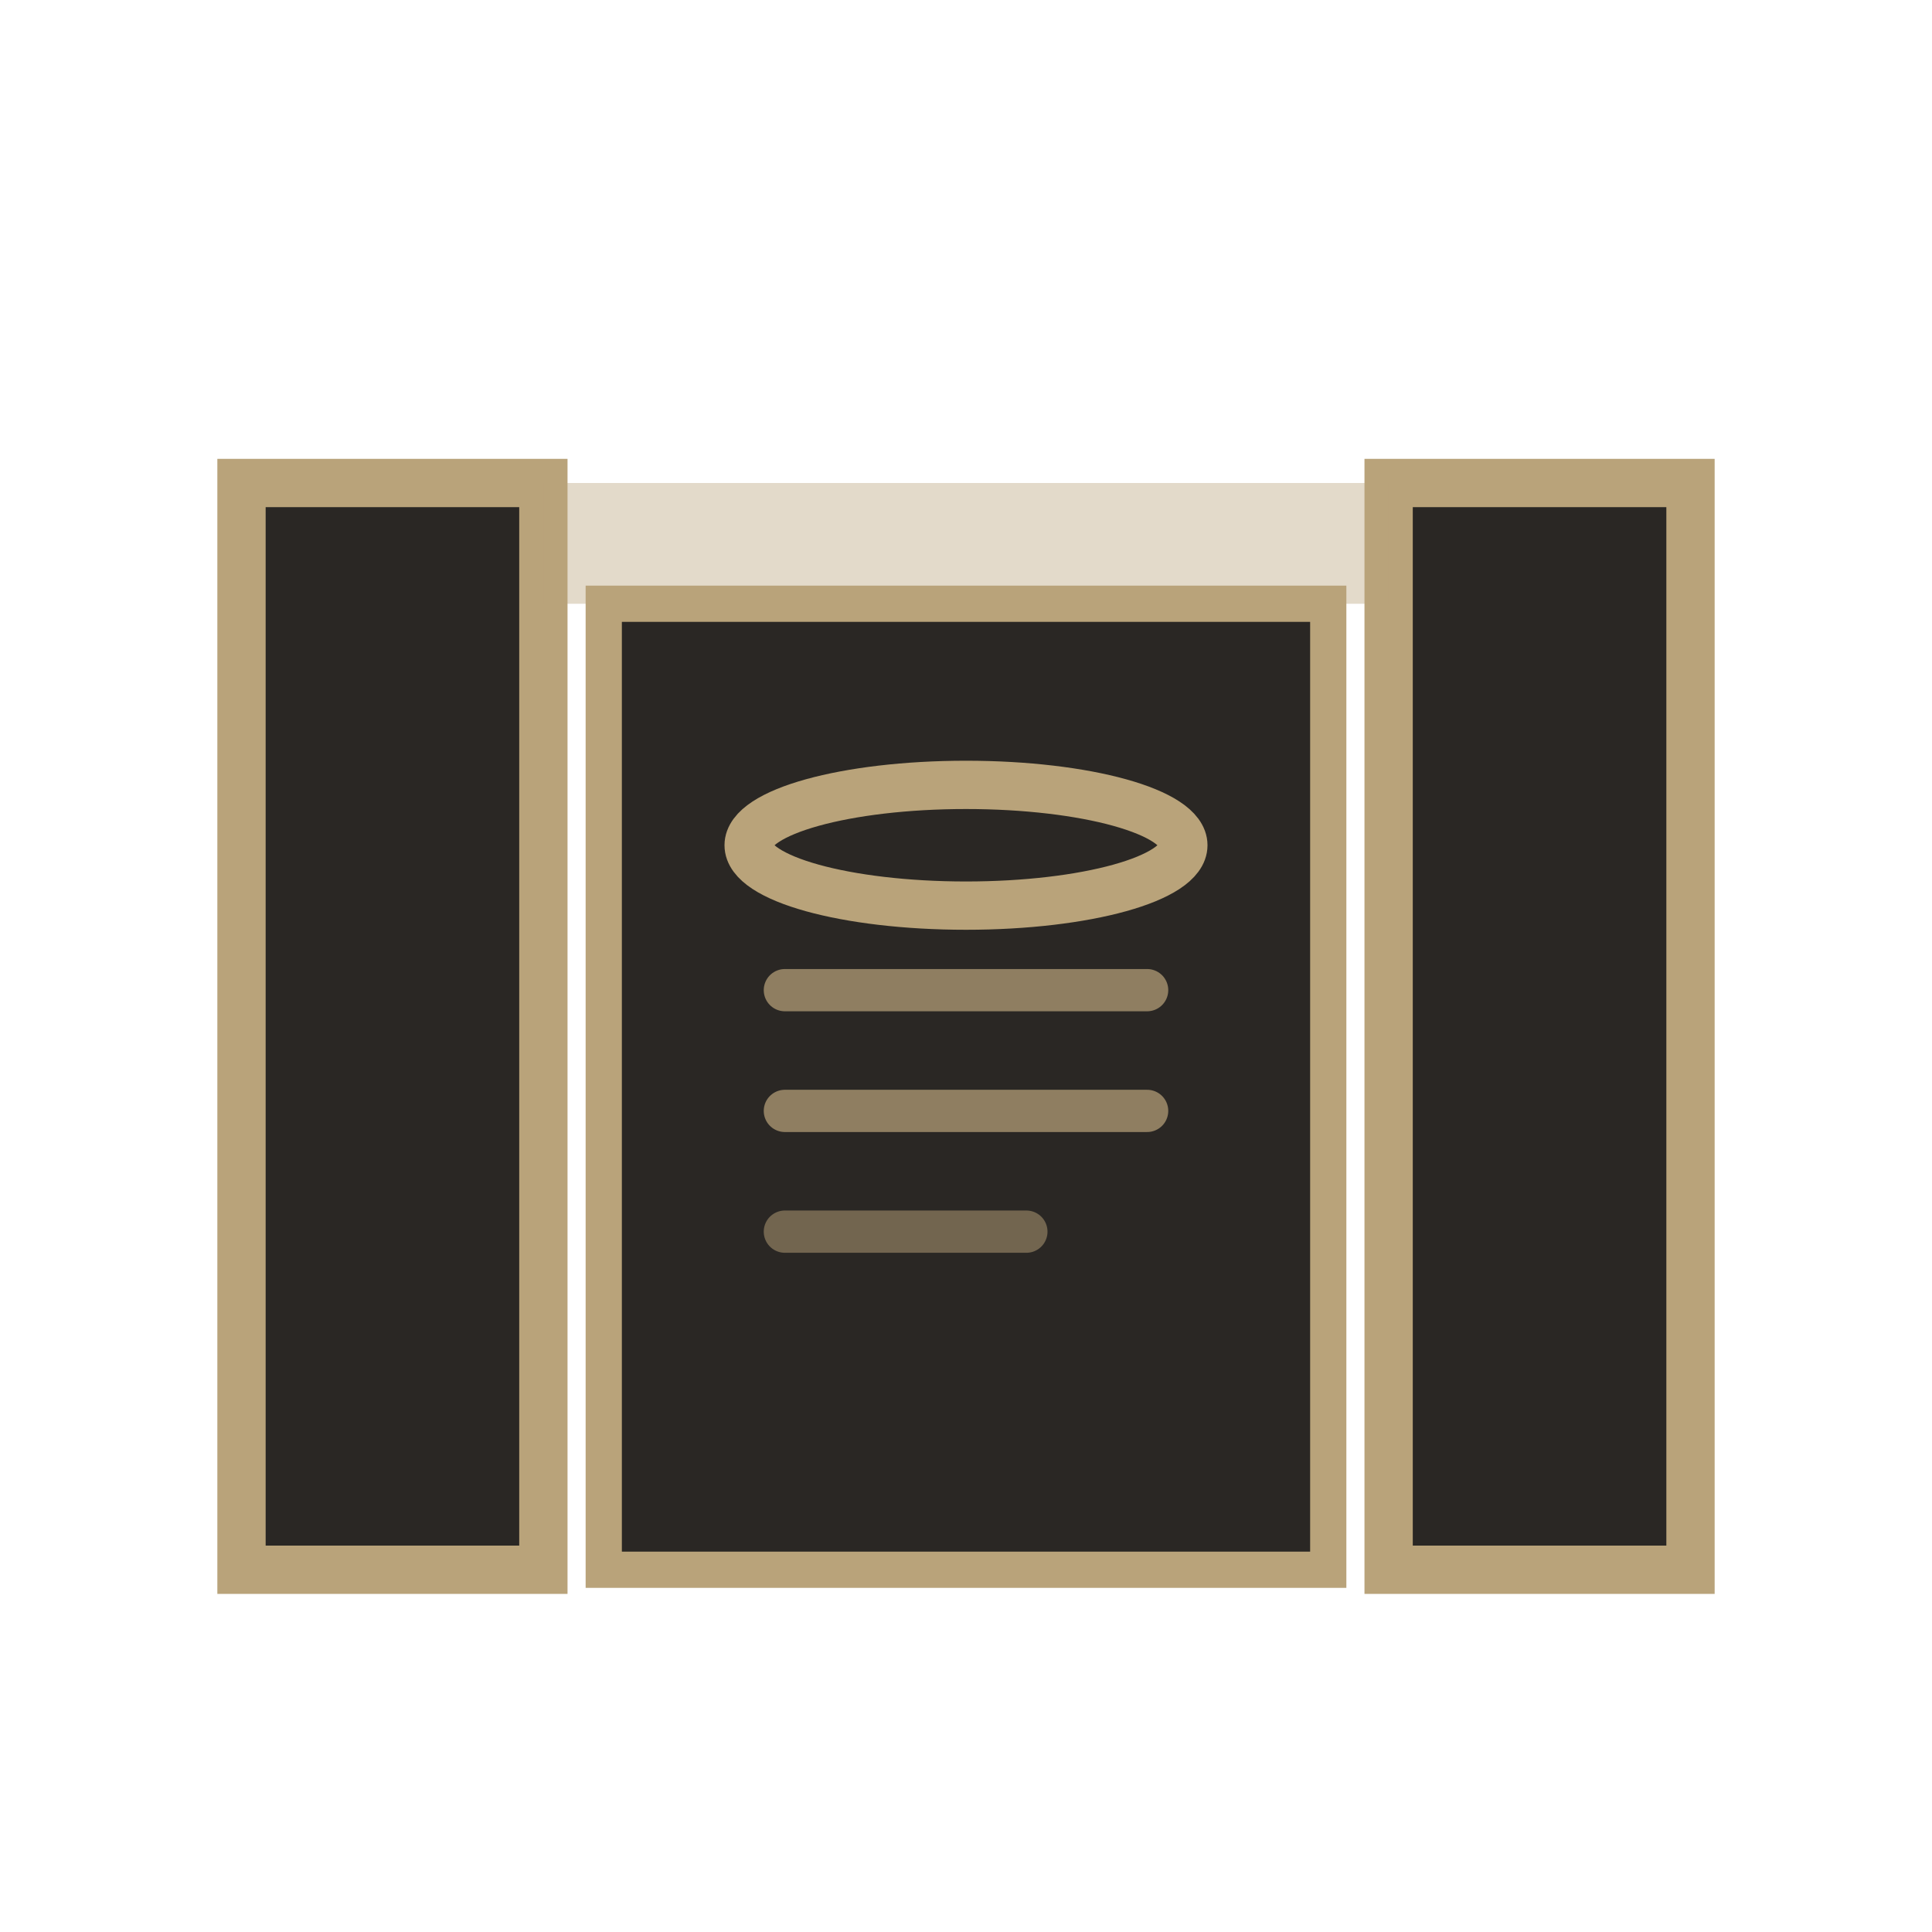
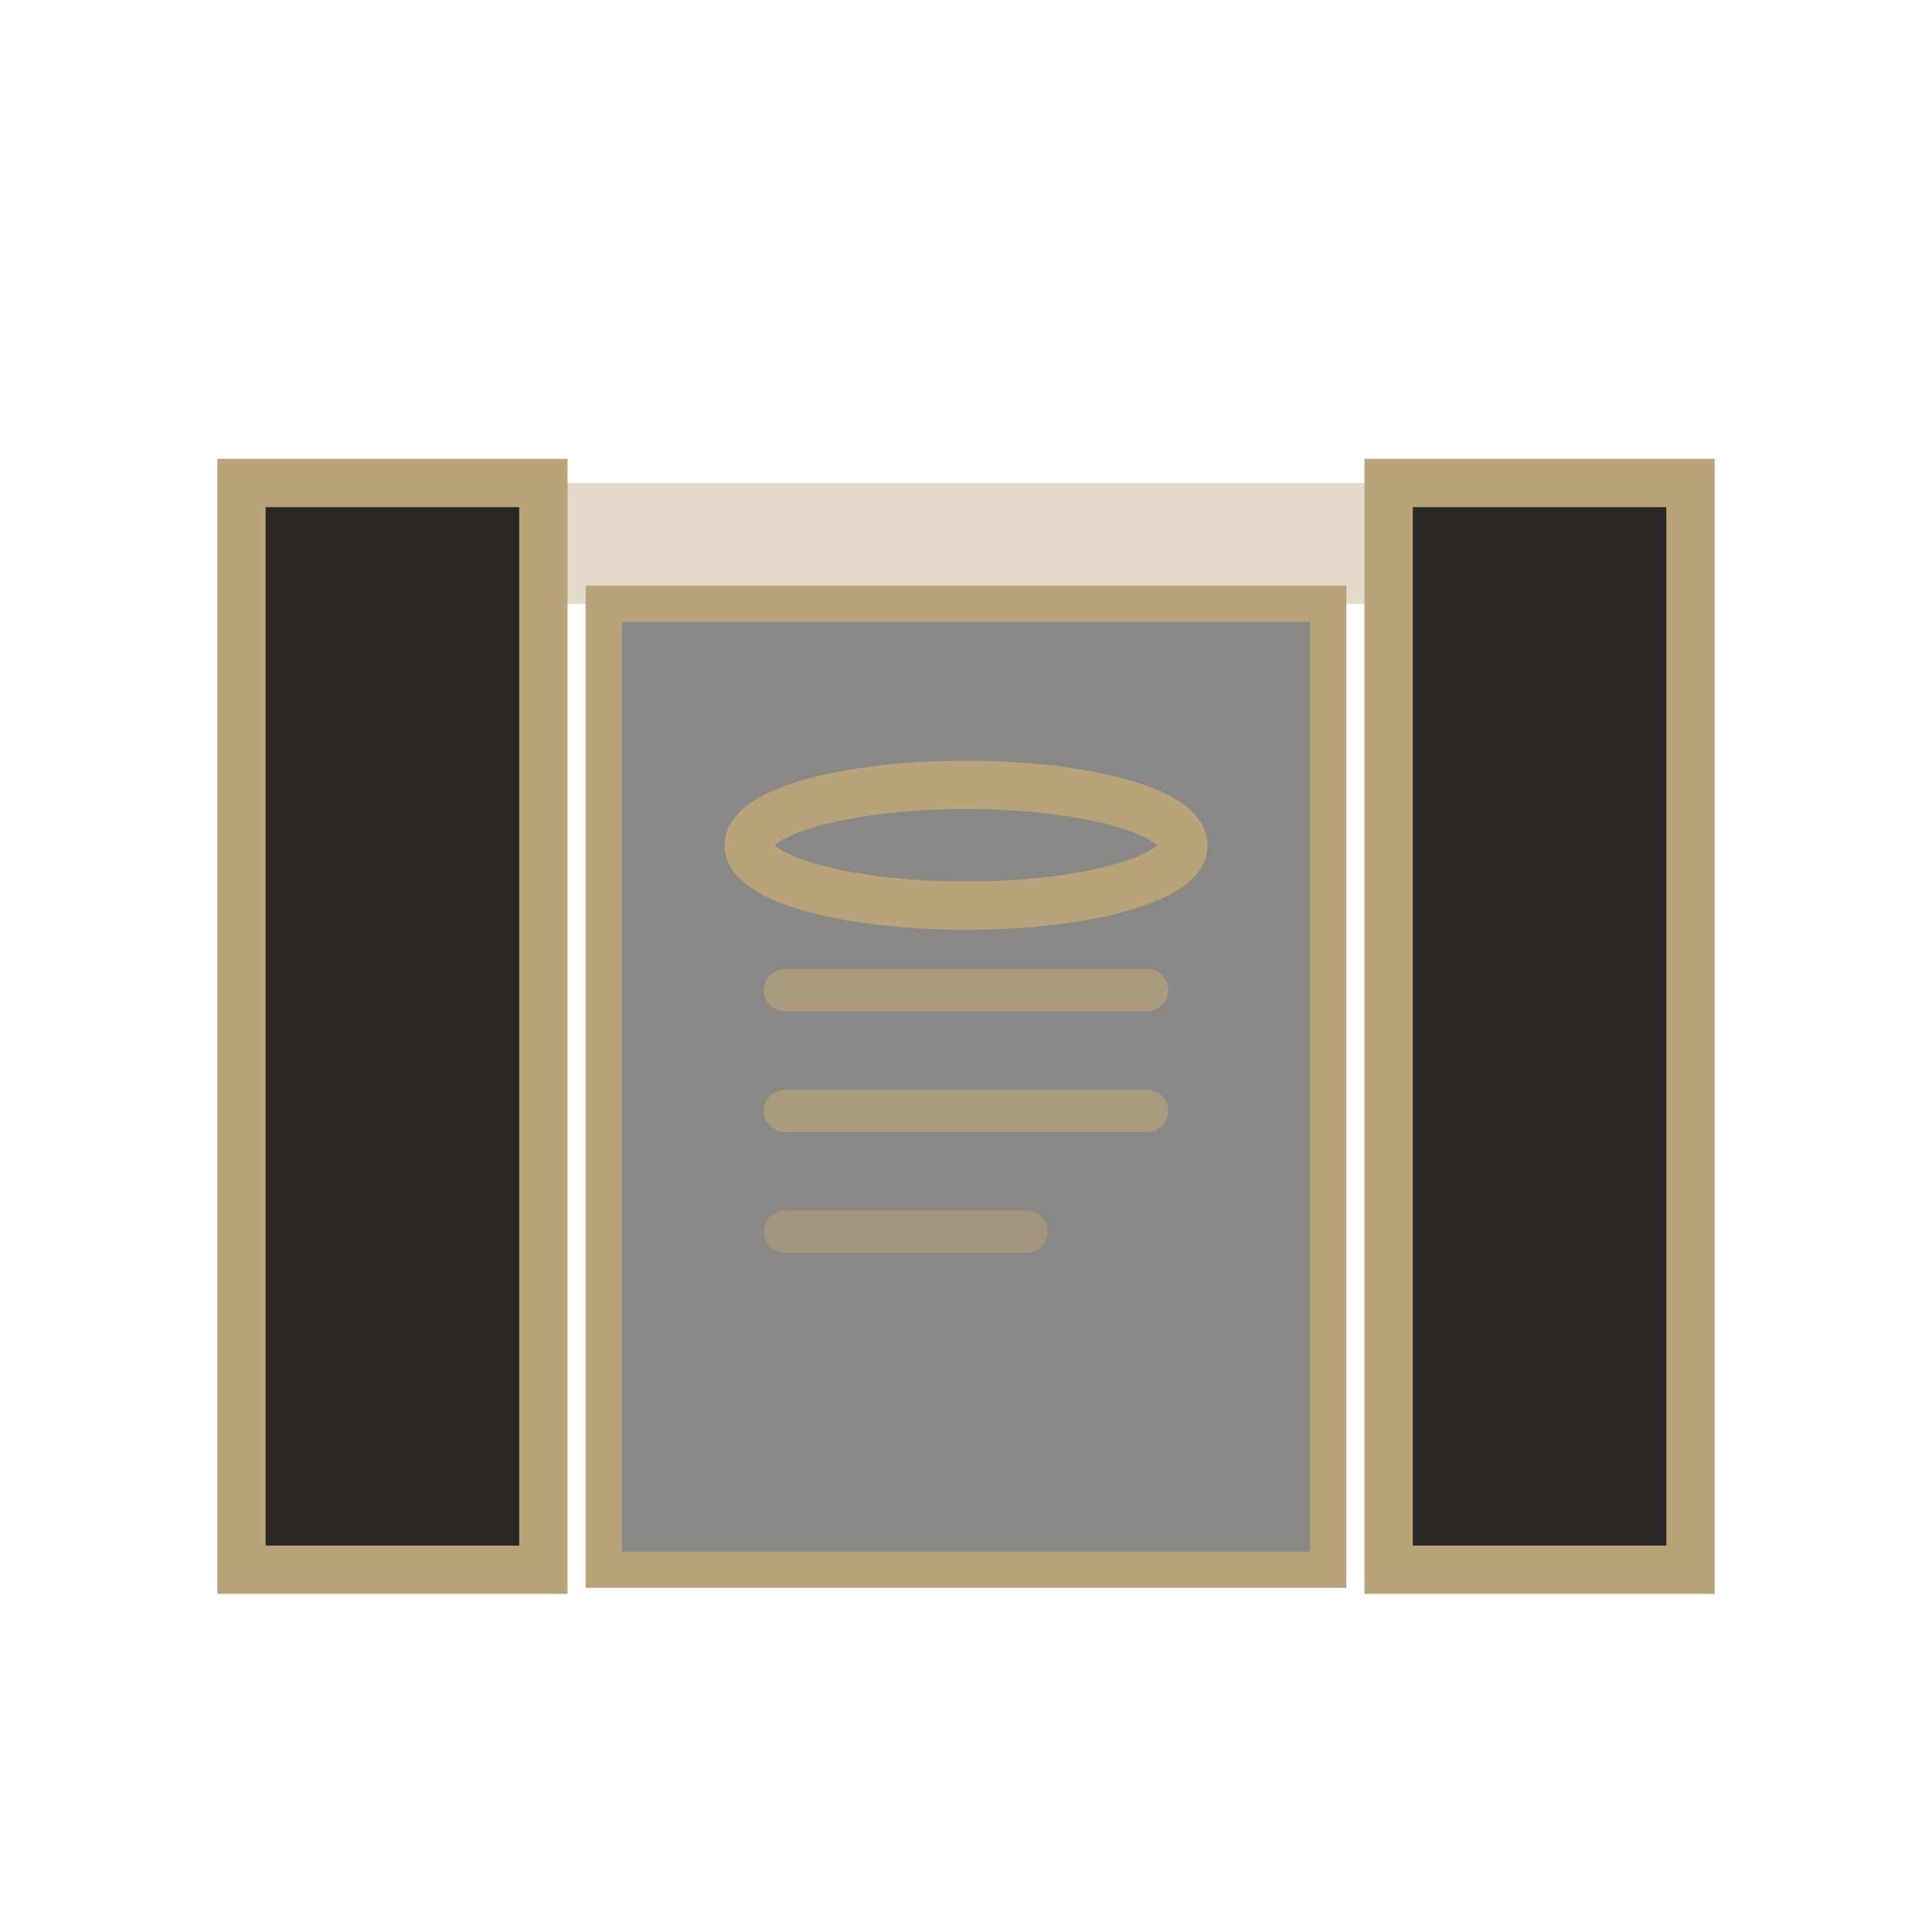
<svg xmlns="http://www.w3.org/2000/svg" viewBox="0 0 16 16">
  <rect x="2" y="4" width="2.5" height="9" fill="#2A2724" stroke="#B9A37A" stroke-width="0.4" />
  <rect x="11.5" y="4" width="2.5" height="9" fill="#2A2724" stroke="#B9A37A" stroke-width="0.4" />
  <rect x="4.5" y="4" width="7" height="1" fill="#B9A37A" opacity="0.4" />
-   <rect x="5" y="5" width="6" height="8" fill="#2A2724" stroke="#B9A37A" stroke-width="0.3" />
+   <rect x="5" y="5" width="6" height="8" fill="#2A2724" fill-opacity="0.55" stroke="#B9A37A" stroke-width="0.3" />
  <ellipse cx="8" cy="7" rx="1.8" ry="0.5" fill="none" stroke="#B9A37A" stroke-width="0.4" />
  <line x1="6.5" y1="8.2" x2="9.5" y2="8.2" stroke="#B9A37A" stroke-width="0.35" stroke-linecap="round" opacity="0.7" />
  <line x1="6.5" y1="9.2" x2="9.5" y2="9.2" stroke="#B9A37A" stroke-width="0.35" stroke-linecap="round" opacity="0.7" />
  <line x1="6.5" y1="10.2" x2="8.5" y2="10.2" stroke="#B9A37A" stroke-width="0.35" stroke-linecap="round" opacity="0.5" />
</svg>
